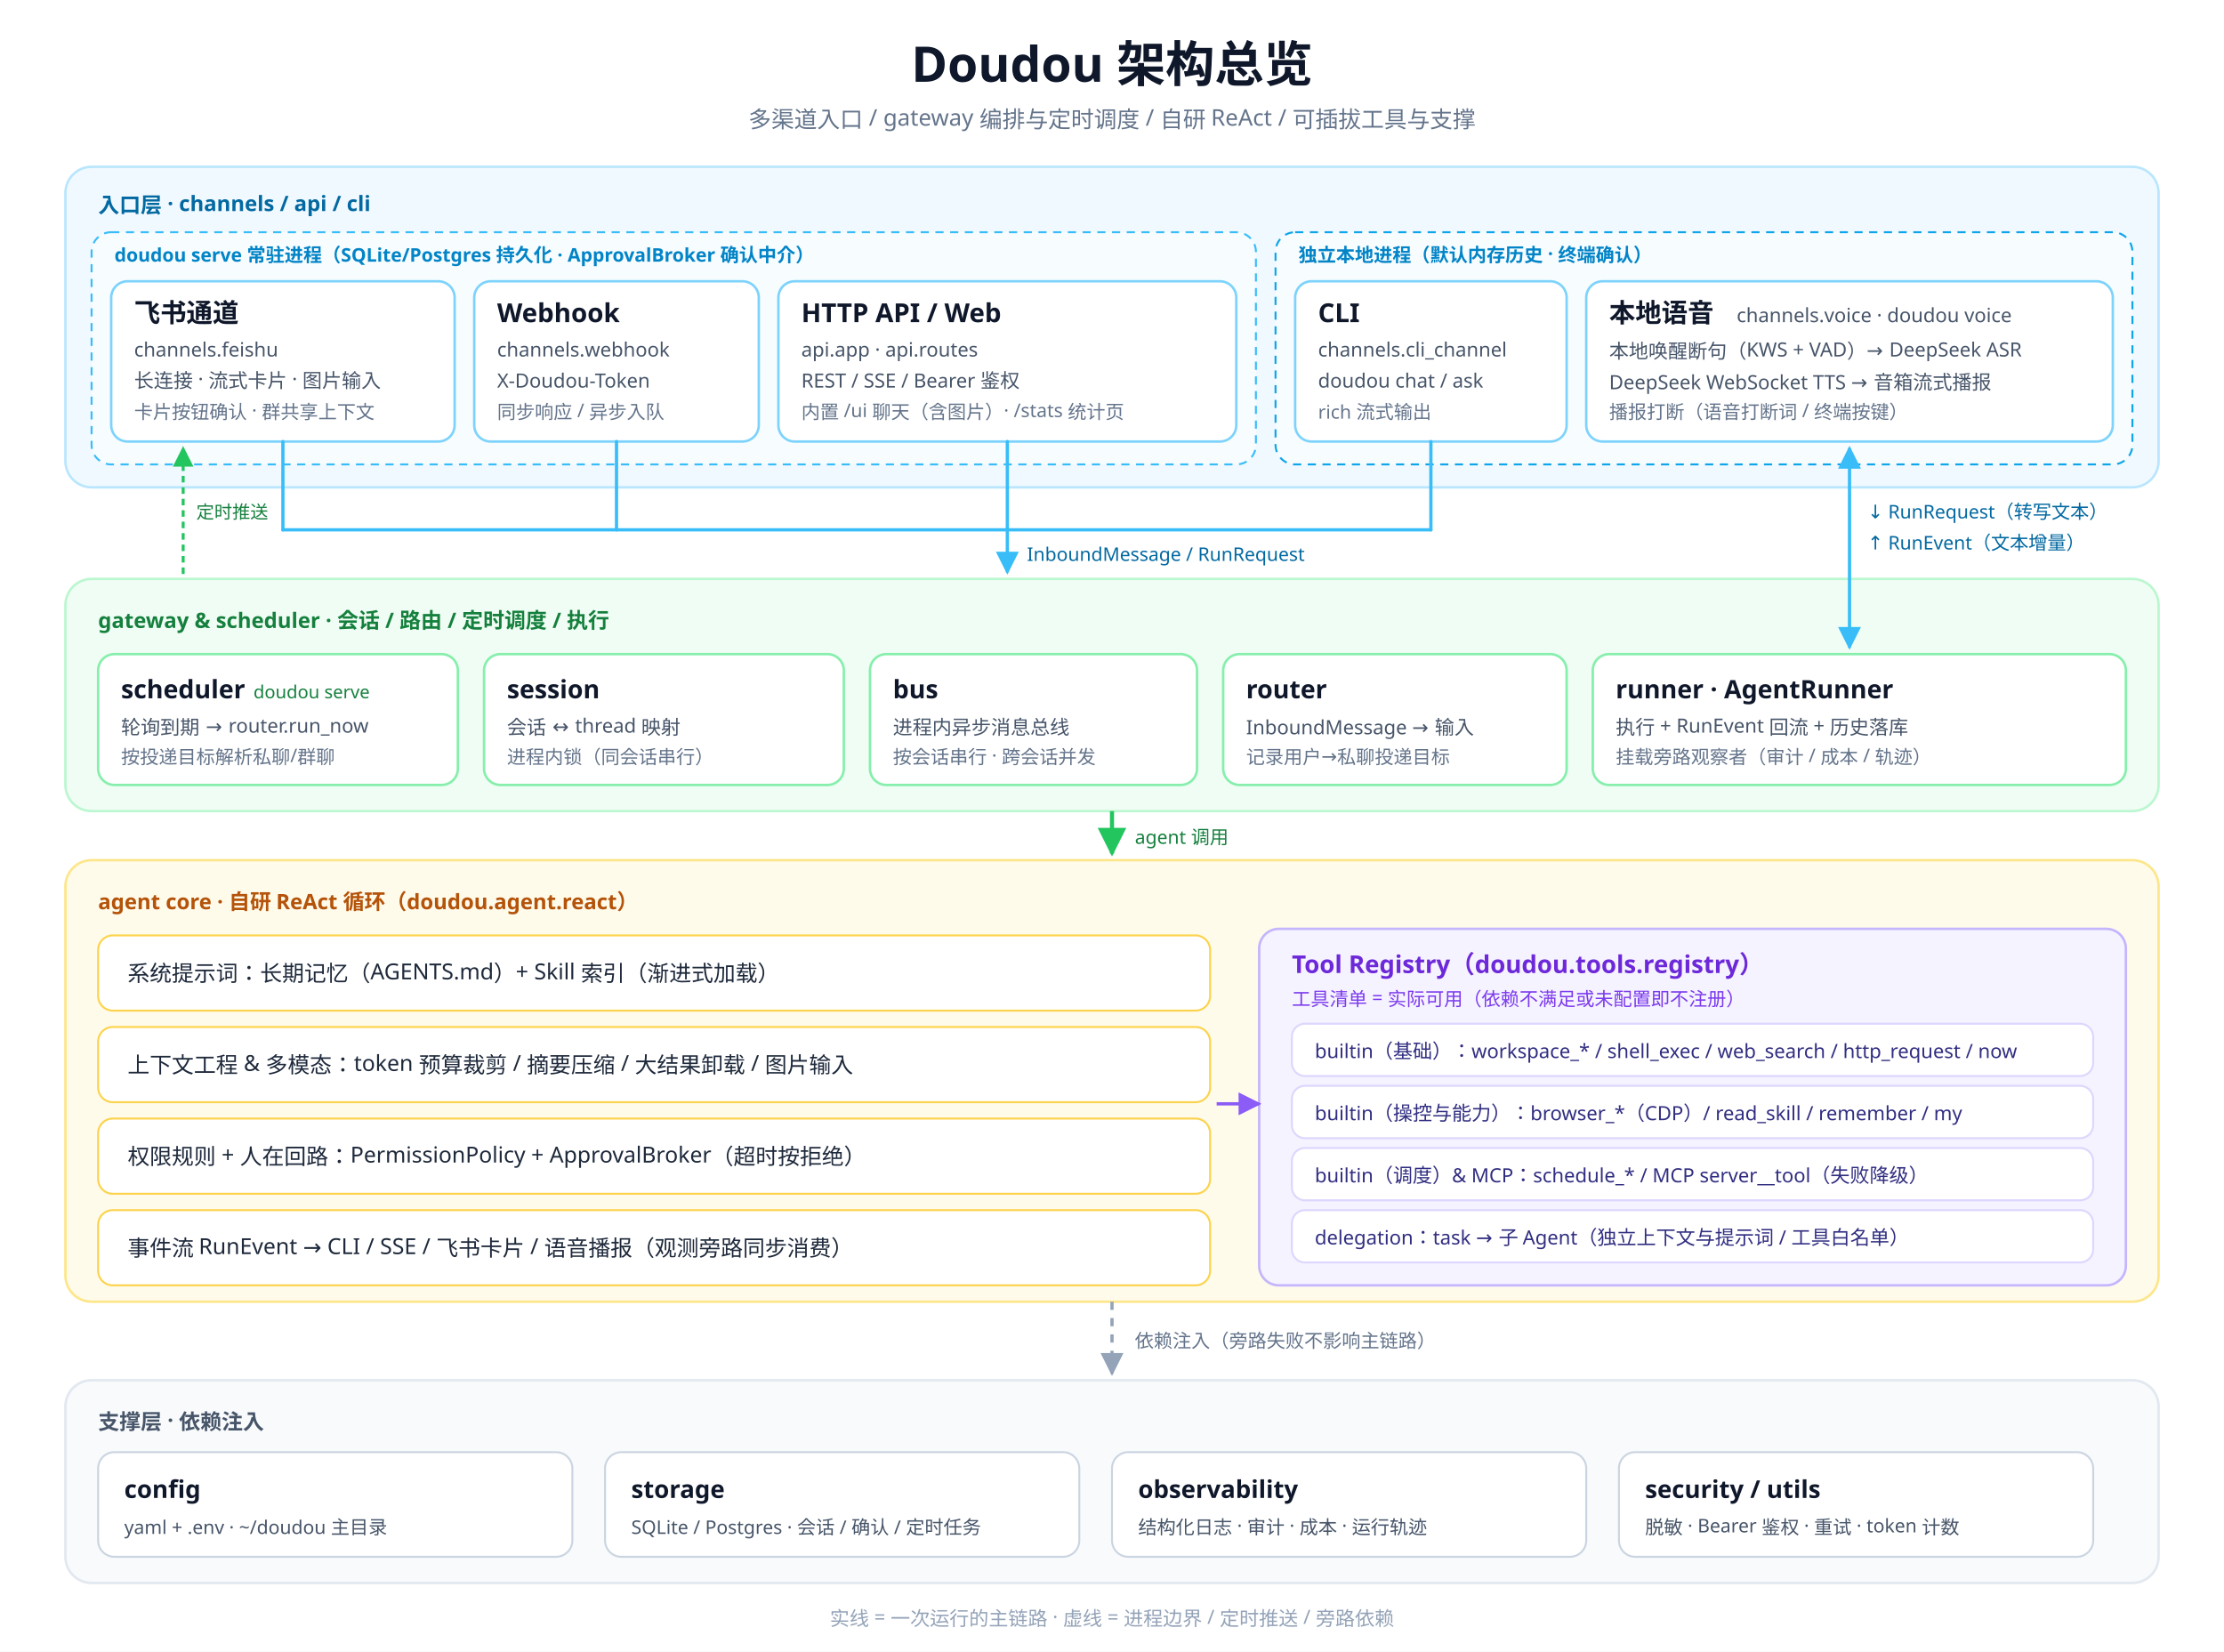
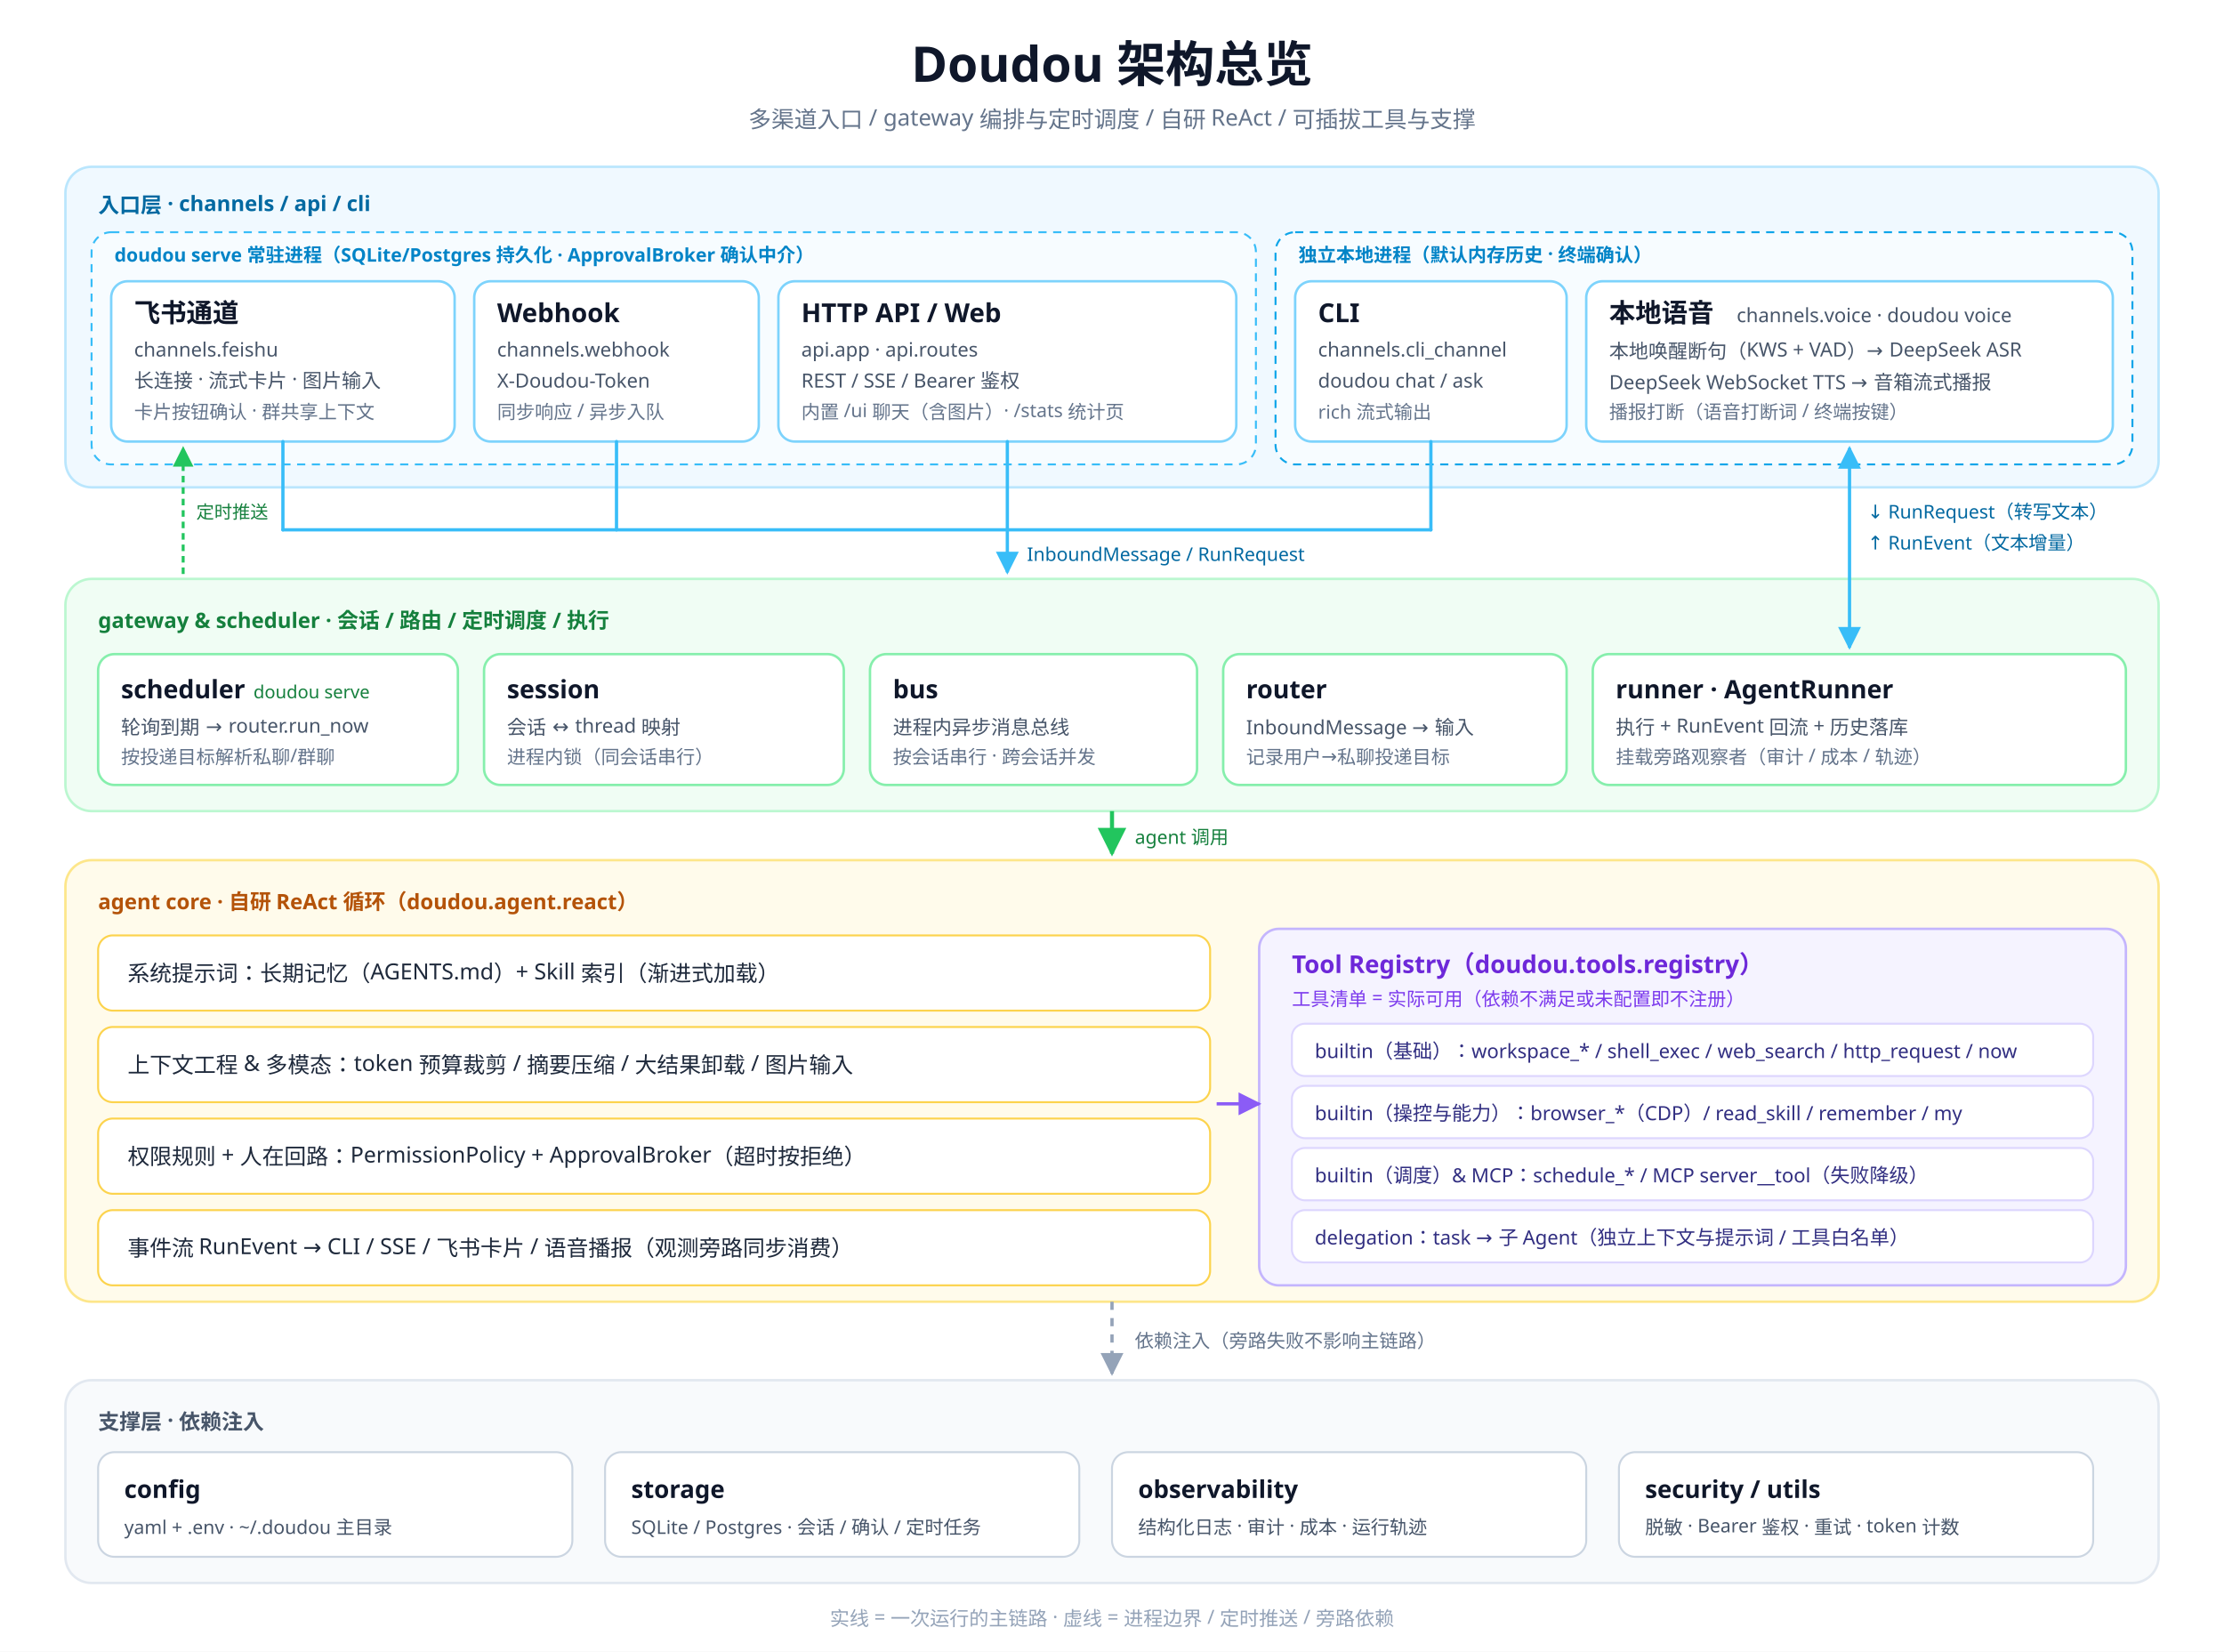
<svg xmlns="http://www.w3.org/2000/svg" width="1360" height="1010" viewBox="0 0 1360 1010" font-family="'Microsoft YaHei', 'PingFang SC', 'Noto Sans SC', 'Source Han Sans SC', sans-serif" role="img" aria-labelledby="title description">
  <defs>
    <marker id="arrow-sky" viewBox="0 0 10 10" refX="9" refY="5" markerWidth="7" markerHeight="7" orient="auto-start-reverse">
      <path d="M0,0 L10,5 L0,10 z" fill="#38bdf8" />
    </marker>
    <marker id="arrow-green" viewBox="0 0 10 10" refX="9" refY="5" markerWidth="7" markerHeight="7" orient="auto-start-reverse">
      <path d="M0,0 L10,5 L0,10 z" fill="#22c55e" />
    </marker>
    <marker id="arrow-violet" viewBox="0 0 10 10" refX="9" refY="5" markerWidth="7" markerHeight="7" orient="auto-start-reverse">
      <path d="M0,0 L10,5 L0,10 z" fill="#8b5cf6" />
    </marker>
    <marker id="arrow-slate" viewBox="0 0 10 10" refX="9" refY="5" markerWidth="7" markerHeight="7" orient="auto-start-reverse">
      <path d="M0,0 L10,5 L0,10 z" fill="#94a3b8" />
    </marker>
  </defs>
  <rect width="1360" height="1010" fill="#ffffff" />
  <text x="680" y="50" text-anchor="middle" font-size="30" font-weight="700" fill="#0f172a">Doudou 架构总览</text>
  <text x="680" y="78" text-anchor="middle" font-size="14" fill="#64748b">多渠道入口 / gateway 编排与定时调度 / 自研 ReAct / 可插拔工具与支撑</text>
  <rect x="40" y="102" width="1280" height="196" rx="16" fill="#f0f9ff" stroke="#bae6fd" stroke-width="1.5" />
  <text x="60" y="130" font-size="13" font-weight="600" fill="#0369a1">入口层 · channels / api / cli</text>
  <rect x="56" y="142" width="712" height="142" rx="12" fill="#ffffff" fill-opacity="0.45" stroke="#38bdf8" stroke-dasharray="5 4" stroke-width="1.2" />
  <text x="70" y="160" font-size="11.5" font-weight="600" fill="#0284c7">doudou serve 常驻进程（SQLite/Postgres 持久化 · ApprovalBroker 确认中介）</text>
  <rect x="780" y="142" width="524" height="142" rx="12" fill="#ffffff" fill-opacity="0.45" stroke="#0ea5e9" stroke-dasharray="5 4" stroke-width="1.2" />
  <text x="794" y="160" font-size="11.5" font-weight="600" fill="#0284c7">独立本地进程（默认内存历史 · 终端确认）</text>
  <g font-size="12" fill="#475569">
    <rect x="68" y="172" width="210" height="98" rx="10" fill="#ffffff" stroke="#7dd3fc" stroke-width="1.5" />
    <text x="82" y="197" font-size="16" font-weight="600" fill="#0f172a">飞书通道</text>
    <text x="82" y="218">channels.feishu</text>
    <text x="82" y="237">长连接 · 流式卡片 · 图片输入</text>
    <text x="82" y="256" font-size="11.5" fill="#64748b">卡片按钮确认 · 群共享上下文</text>
    <rect x="290" y="172" width="174" height="98" rx="10" fill="#ffffff" stroke="#7dd3fc" stroke-width="1.5" />
    <text x="304" y="197" font-size="16" font-weight="600" fill="#0f172a">Webhook</text>
    <text x="304" y="218">channels.webhook</text>
    <text x="304" y="237">X-Doudou-Token</text>
    <text x="304" y="256" font-size="11.5" fill="#64748b">同步响应 / 异步入队</text>
    <rect x="476" y="172" width="280" height="98" rx="10" fill="#ffffff" stroke="#7dd3fc" stroke-width="1.5" />
    <text x="490" y="197" font-size="16" font-weight="600" fill="#0f172a">HTTP API / Web</text>
    <text x="490" y="218">api.app · api.routes</text>
    <text x="490" y="237">REST / SSE / Bearer 鉴权</text>
    <text x="490" y="256" font-size="11.5" fill="#64748b">内置 /ui 聊天（含图片）· /stats 统计页</text>
    <rect x="792" y="172" width="166" height="98" rx="10" fill="#ffffff" stroke="#7dd3fc" stroke-width="1.5" />
    <text x="806" y="197" font-size="16" font-weight="600" fill="#0f172a">CLI</text>
    <text x="806" y="218">channels.cli_channel</text>
    <text x="806" y="237">doudou chat / ask</text>
    <text x="806" y="256" font-size="11.5" fill="#64748b">rich 流式输出</text>
    <rect x="970" y="172" width="322" height="98" rx="10" fill="#ffffff" stroke="#7dd3fc" stroke-width="1.5" />
    <text x="984" y="197" font-size="16" font-weight="600" fill="#0f172a">本地语音</text>
    <text x="1062" y="197" font-size="12" fill="#475569">channels.voice · doudou voice</text>
    <text x="984" y="219">本地唤醒断句（KWS + VAD）→ DeepSeek ASR</text>
    <text x="984" y="238">DeepSeek WebSocket TTS → 音箱流式播报</text>
    <text x="984" y="256" font-size="11.5" fill="#64748b">播报打断（语音打断词 / 终端按键）</text>
  </g>
  <path d="M173,270 V324 M377,270 V324 M616,270 V324 M875,270 V324" stroke="#38bdf8" stroke-width="2" fill="none" stroke-linecap="round" />
  <path d="M173,324 H875" stroke="#38bdf8" stroke-width="2" fill="none" stroke-linecap="round" />
  <line x1="616" y1="324" x2="616" y2="350" stroke="#38bdf8" stroke-width="2" marker-end="url(#arrow-sky)" />
  <text x="628" y="343" font-size="11.5" fill="#0369a1">InboundMessage / RunRequest</text>
  <line x1="112" y1="400" x2="112" y2="274" stroke="#22c55e" stroke-width="1.8" stroke-dasharray="4 3" marker-end="url(#arrow-green)" />
  <text x="120" y="317" font-size="11" fill="#15803d">定时推送</text>
  <rect x="40" y="354" width="1280" height="142" rx="16" fill="#f0fdf4" stroke="#bbf7d0" stroke-width="1.5" />
  <text x="60" y="384" font-size="13" font-weight="600" fill="#15803d">gateway &amp; scheduler · 会话 / 路由 / 定时调度 / 执行</text>
  <g>
    <rect x="60" y="400" width="220" height="80" rx="10" fill="#ffffff" stroke="#86efac" stroke-width="1.5" />
    <text x="74" y="427" font-size="15.5" font-weight="600" fill="#0f172a">scheduler</text>
    <text x="155" y="427" font-size="11" fill="#15803d">doudou serve</text>
    <text x="74" y="449" font-size="12" fill="#475569">轮询到期 → router.run_now</text>
    <text x="74" y="467" font-size="11.5" fill="#64748b">按投递目标解析私聊/群聊</text>
    <rect x="296" y="400" width="220" height="80" rx="10" fill="#ffffff" stroke="#86efac" stroke-width="1.5" />
    <text x="310" y="427" font-size="15.5" font-weight="600" fill="#0f172a">session</text>
    <text x="310" y="449" font-size="12" fill="#475569">会话 ↔ thread 映射</text>
    <text x="310" y="467" font-size="11.5" fill="#64748b">进程内锁（同会话串行）</text>
    <rect x="532" y="400" width="200" height="80" rx="10" fill="#ffffff" stroke="#86efac" stroke-width="1.5" />
    <text x="546" y="427" font-size="15.5" font-weight="600" fill="#0f172a">bus</text>
    <text x="546" y="449" font-size="12" fill="#475569">进程内异步消息总线</text>
    <text x="546" y="467" font-size="11.5" fill="#64748b">按会话串行 · 跨会话并发</text>
    <rect x="748" y="400" width="210" height="80" rx="10" fill="#ffffff" stroke="#86efac" stroke-width="1.5" />
    <text x="762" y="427" font-size="15.5" font-weight="600" fill="#0f172a">router</text>
    <text x="762" y="449" font-size="12" fill="#475569">InboundMessage → 输入</text>
    <text x="762" y="467" font-size="11.5" fill="#64748b">记录用户→私聊投递目标</text>
    <rect x="974" y="400" width="326" height="80" rx="10" fill="#ffffff" stroke="#86efac" stroke-width="1.5" />
    <text x="988" y="427" font-size="15.5" font-weight="600" fill="#0f172a">runner · AgentRunner</text>
    <text x="988" y="449" font-size="12" fill="#475569">执行 + RunEvent 回流 + 历史落库</text>
    <text x="988" y="467" font-size="11.5" fill="#64748b">挂载旁路观察者（审计 / 成本 / 轨迹）</text>
  </g>
  <line x1="1131" y1="274" x2="1131" y2="396" stroke="#38bdf8" stroke-width="2" marker-start="url(#arrow-sky)" marker-end="url(#arrow-sky)" />
  <text x="1142" y="317" font-size="11.5" fill="#0369a1">↓ RunRequest（转写文本）</text>
  <text x="1142" y="336" font-size="11.5" fill="#0369a1">↑ RunEvent（文本增量）</text>
  <line x1="680" y1="496" x2="680" y2="522" stroke="#22c55e" stroke-width="2.5" marker-end="url(#arrow-green)" />
  <text x="694" y="516" font-size="11.5" fill="#15803d">agent 调用</text>
  <rect x="40" y="526" width="1280" height="270" rx="16" fill="#fffbeb" stroke="#fde68a" stroke-width="1.5" />
  <text x="60" y="556" font-size="13" font-weight="600" fill="#b45309">agent core · 自研 ReAct 循环（doudou.agent.react）</text>
  <g font-size="13.5" fill="#1e293b">
    <rect x="60" y="572" width="680" height="46" rx="9" fill="#ffffff" stroke="#fcd34d" stroke-width="1.2" />
    <text x="78" y="600">系统提示词：长期记忆（AGENTS.md）+ Skill 索引（渐进式加载）</text>
    <rect x="60" y="628" width="680" height="46" rx="9" fill="#ffffff" stroke="#fcd34d" stroke-width="1.2" />
    <text x="78" y="656">上下文工程 &amp; 多模态：token 预算裁剪 / 摘要压缩 / 大结果卸载 / 图片输入</text>
    <rect x="60" y="684" width="680" height="46" rx="9" fill="#ffffff" stroke="#fcd34d" stroke-width="1.2" />
    <text x="78" y="712">权限规则 + 人在回路：PermissionPolicy + ApprovalBroker（超时按拒绝）</text>
    <rect x="60" y="740" width="680" height="46" rx="9" fill="#ffffff" stroke="#fcd34d" stroke-width="1.2" />
    <text x="78" y="768">事件流 RunEvent → CLI / SSE / 飞书卡片 / 语音播报（观测旁路同步消费）</text>
  </g>
  <rect x="770" y="568" width="530" height="218" rx="12" fill="#f5f3ff" stroke="#c4b5fd" stroke-width="1.5" />
  <text x="790" y="595" font-size="15" font-weight="700" fill="#6d28d9">Tool Registry（doudou.tools.registry）</text>
  <text x="790" y="615" font-size="11.5" fill="#7c3aed">工具清单 = 实际可用（依赖不满足或未配置即不注册）</text>
  <g>
    <rect x="790" y="626" width="490" height="32" rx="8" fill="#ffffff" stroke="#ddd6fe" stroke-width="1.2" />
    <text x="804" y="647" font-size="12" fill="#312e81">builtin（基础）：workspace_* / shell_exec / web_search / http_request / now</text>
    <rect x="790" y="664" width="490" height="32" rx="8" fill="#ffffff" stroke="#ddd6fe" stroke-width="1.2" />
    <text x="804" y="685" font-size="12" fill="#312e81">builtin（操控与能力）：browser_*（CDP）/ read_skill / remember / my</text>
    <rect x="790" y="702" width="490" height="32" rx="8" fill="#ffffff" stroke="#ddd6fe" stroke-width="1.2" />
    <text x="804" y="723" font-size="12" fill="#312e81">builtin（调度）&amp; MCP：schedule_* / MCP server__tool（失败降级）</text>
    <rect x="790" y="740" width="490" height="32" rx="8" fill="#ffffff" stroke="#ddd6fe" stroke-width="1.2" />
    <text x="804" y="761" font-size="12" fill="#312e81">delegation：task → 子 Agent（独立上下文与提示词 / 工具白名单）</text>
  </g>
  <line x1="770" y1="675" x2="744" y2="675" stroke="#8b5cf6" stroke-width="2" marker-start="url(#arrow-violet)" />
  <line x1="680" y1="796" x2="680" y2="840" stroke="#94a3b8" stroke-width="2" stroke-dasharray="5 5" marker-end="url(#arrow-slate)" />
  <text x="694" y="824" font-size="11.5" fill="#64748b">依赖注入（旁路失败不影响主链路）</text>
  <rect x="40" y="844" width="1280" height="124" rx="16" fill="#f8fafc" stroke="#e2e8f0" stroke-width="1.5" />
  <text x="60" y="874" font-size="13" font-weight="600" fill="#475569">支撑层 · 依赖注入</text>
  <g>
    <rect x="60" y="888" width="290" height="64" rx="10" fill="#ffffff" stroke="#cbd5e1" stroke-width="1.2" />
    <text x="76" y="916" font-size="15" font-weight="600" fill="#0f172a">config</text>
-     <text x="76" y="938" font-size="11.5" fill="#475569">yaml + .env · ~/doudou 主目录</text>
+     <text x="76" y="938" font-size="11.5" fill="#475569">yaml + .env · ~/.doudou 主目录</text>
    <rect x="370" y="888" width="290" height="64" rx="10" fill="#ffffff" stroke="#cbd5e1" stroke-width="1.2" />
    <text x="386" y="916" font-size="15" font-weight="600" fill="#0f172a">storage</text>
    <text x="386" y="938" font-size="11.5" fill="#475569">SQLite / Postgres · 会话 / 确认 / 定时任务</text>
    <rect x="680" y="888" width="290" height="64" rx="10" fill="#ffffff" stroke="#cbd5e1" stroke-width="1.2" />
    <text x="696" y="916" font-size="15" font-weight="600" fill="#0f172a">observability</text>
    <text x="696" y="938" font-size="11.5" fill="#475569">结构化日志 · 审计 · 成本 · 运行轨迹</text>
    <rect x="990" y="888" width="290" height="64" rx="10" fill="#ffffff" stroke="#cbd5e1" stroke-width="1.2" />
    <text x="1006" y="916" font-size="15" font-weight="600" fill="#0f172a">security / utils</text>
    <text x="1006" y="938" font-size="11.5" fill="#475569">脱敏 · Bearer 鉴权 · 重试 · token 计数</text>
  </g>
  <text x="680" y="994" text-anchor="middle" font-size="12" fill="#94a3b8">实线 = 一次运行的主链路 · 虚线 = 进程边界 / 定时推送 / 旁路依赖</text>
</svg>
